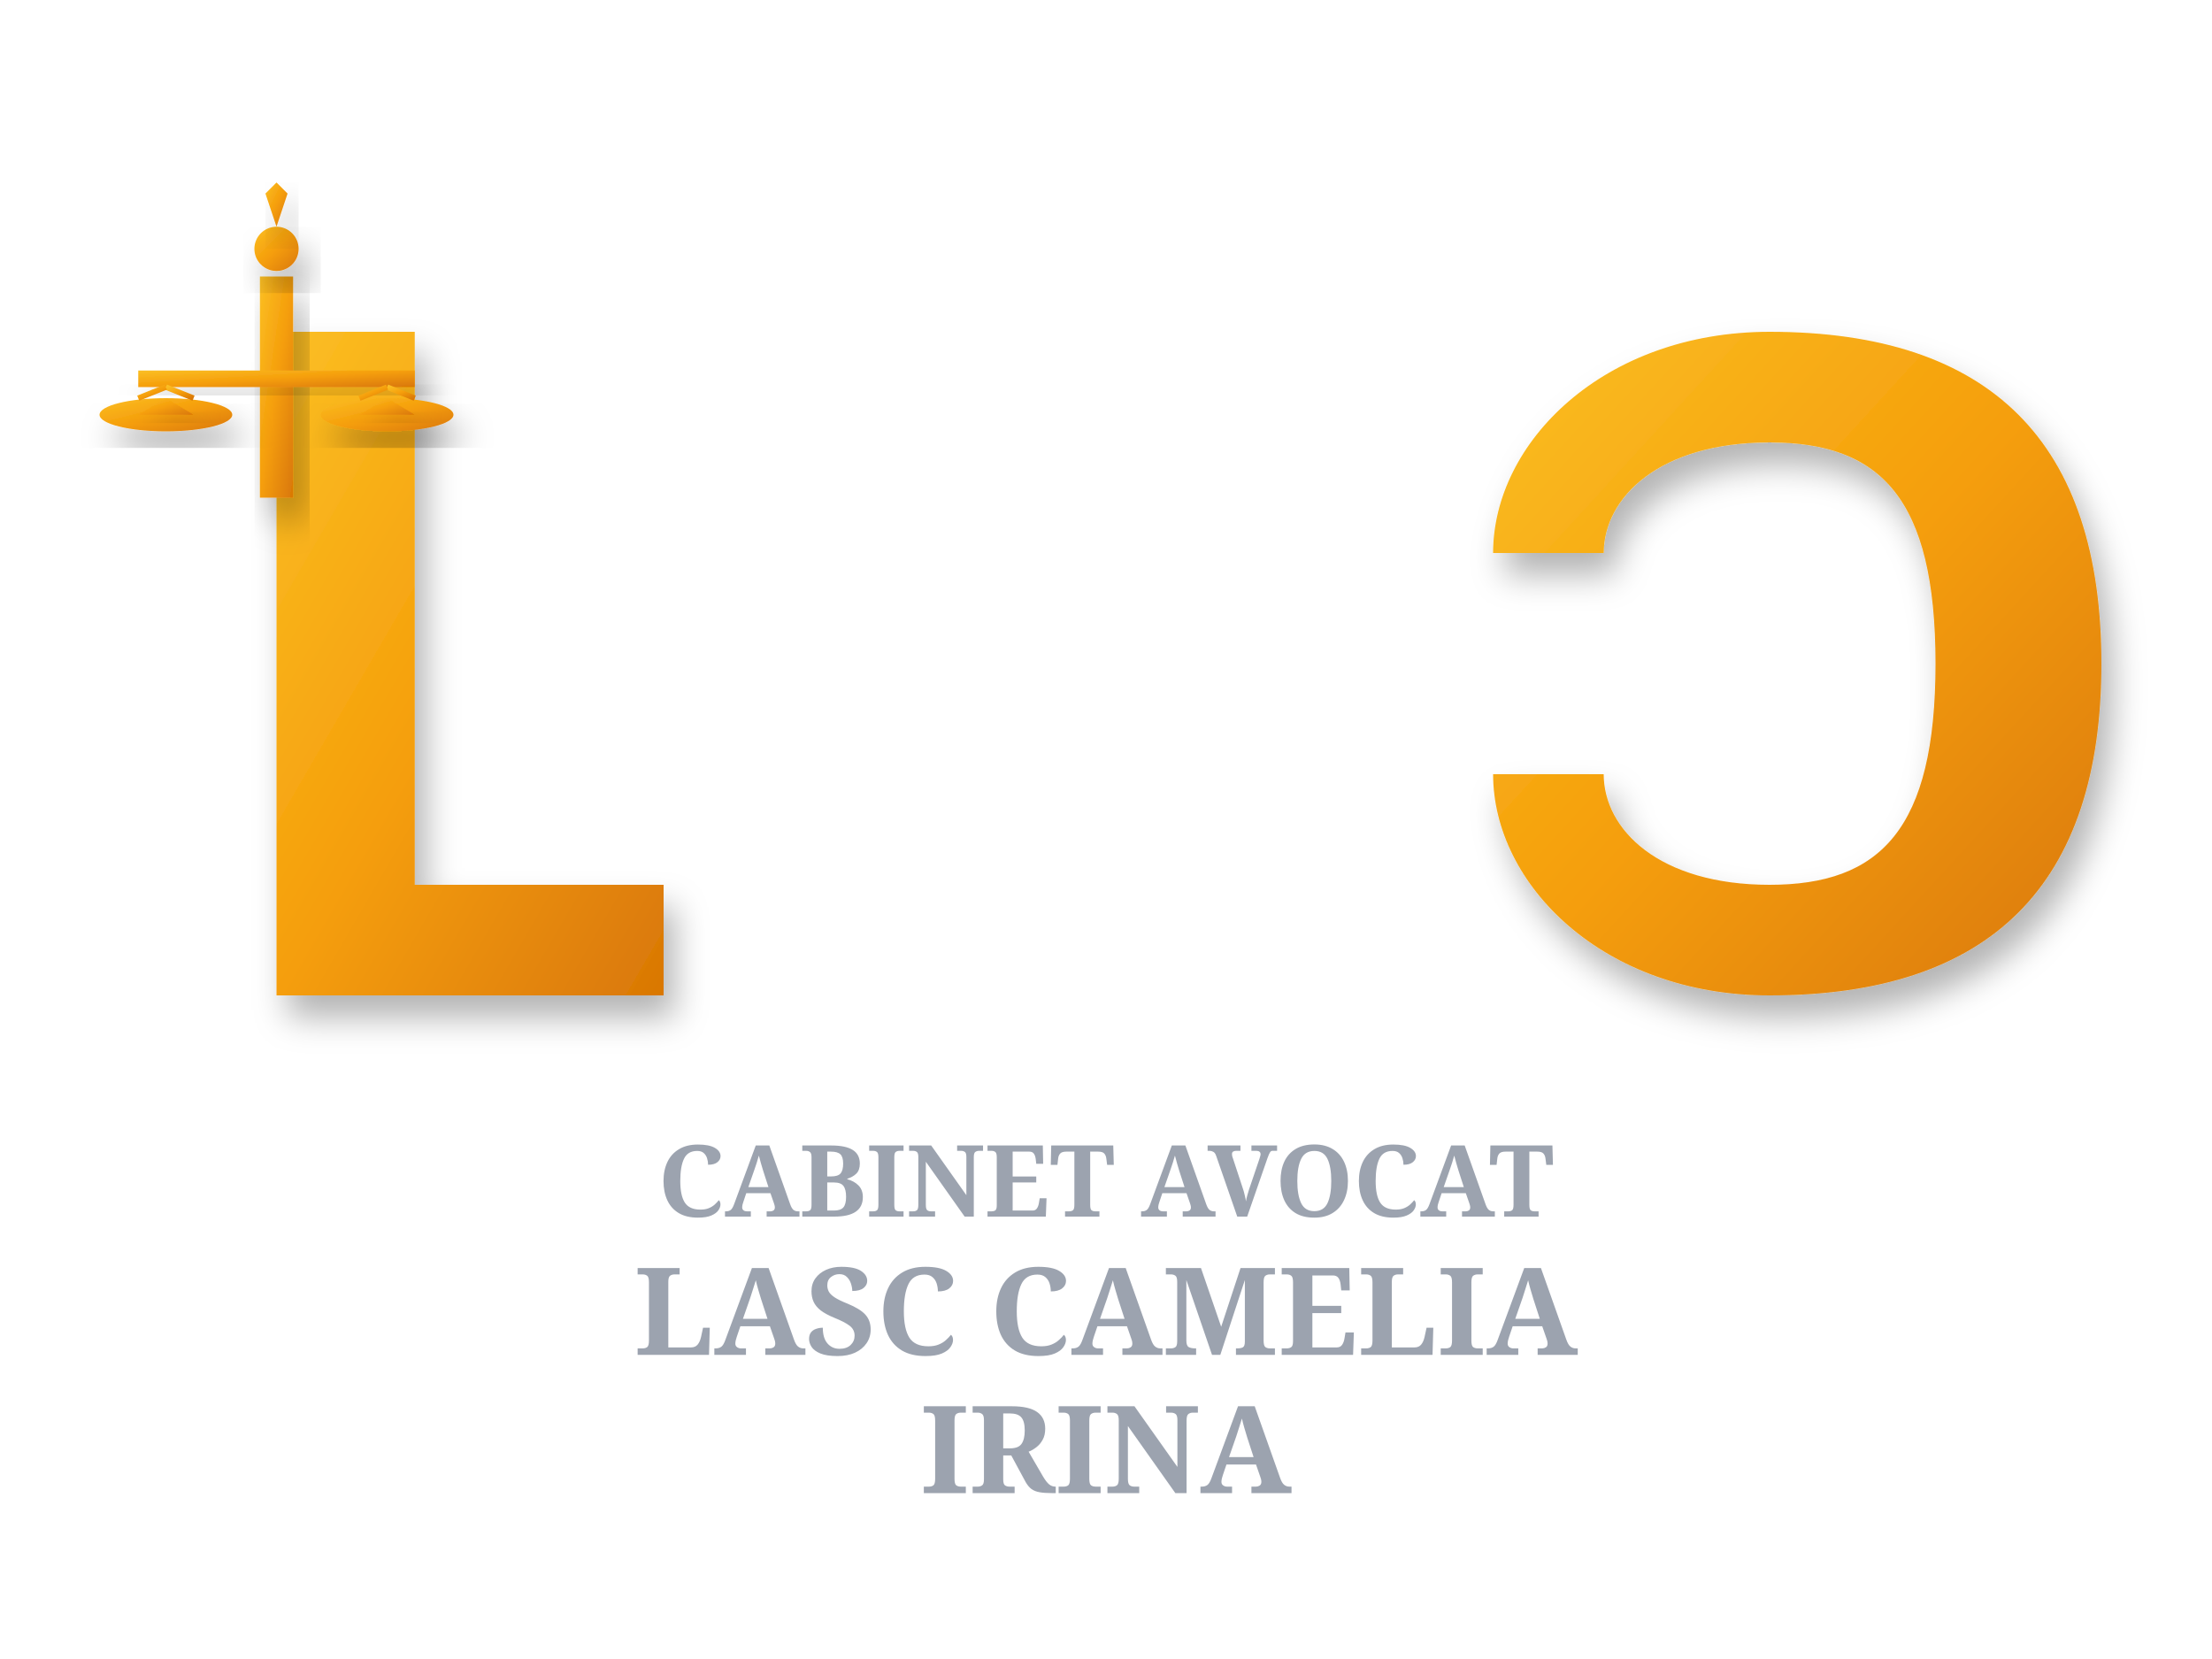
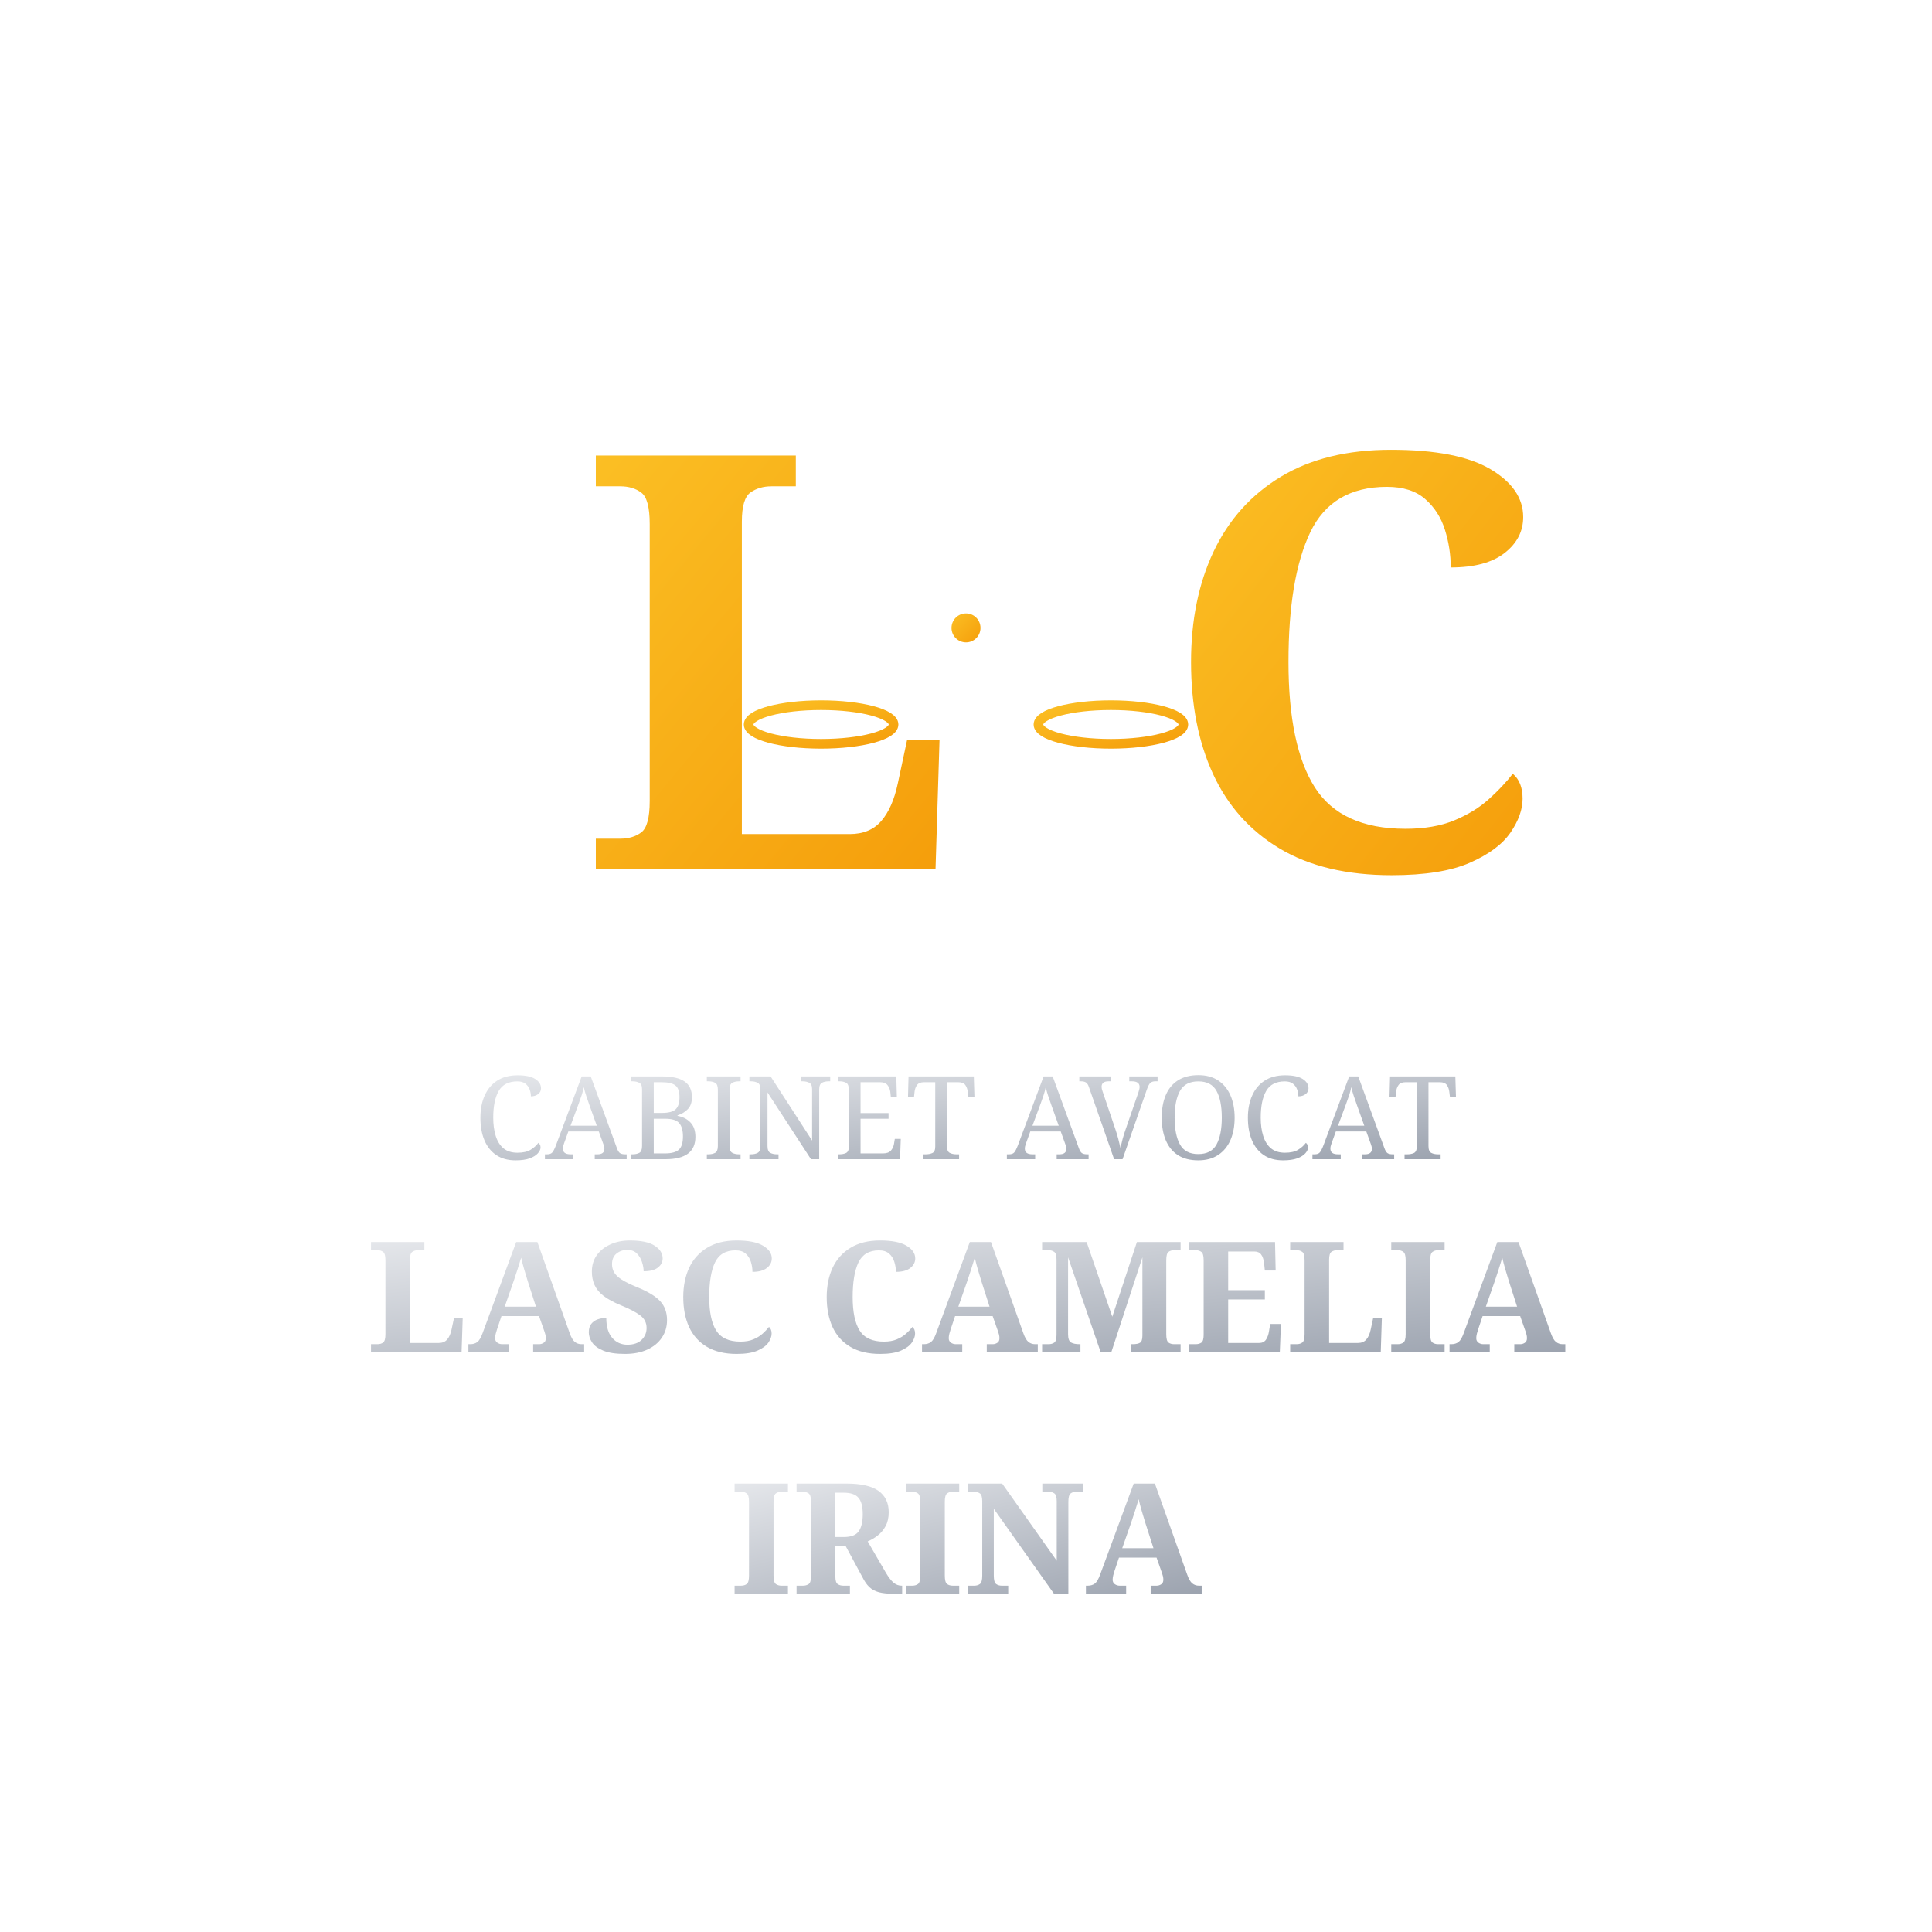
- <svg xmlns="http://www.w3.org/2000/svg" width="400" height="300" viewBox="0 0 400 300">
+ <svg xmlns="http://www.w3.org/2000/svg" width="400" height="400" viewBox="0 0 400 400">
  <defs>
    <linearGradient id="goldGradient" x1="0%" y1="0%" x2="100%" y2="100%">
      <stop offset="0%" style="stop-color:#fbbf24;stop-opacity:1" />
-       <stop offset="50%" style="stop-color:#f59e0b;stop-opacity:1" />
-       <stop offset="100%" style="stop-color:#d97706;stop-opacity:1" />
+       <stop offset="100%" style="stop-color:#f59e0b;stop-opacity:1" />
    </linearGradient>
-     <filter id="shadow" x="-50%" y="-50%" width="200%" height="200%">
-       <feDropShadow dx="2" dy="4" stdDeviation="3" flood-color="rgba(0,0,0,0.3)" />
-     </filter>
+     <linearGradient id="silverGradient" x1="0%" y1="0%" x2="100%" y2="100%">
+       <stop offset="0%" style="stop-color:#e5e7eb;stop-opacity:1" />
+       <stop offset="100%" style="stop-color:#9ca3af;stop-opacity:1" />
+     </linearGradient>
  </defs>
-   <path d="M 50 60 L 50 180 L 120 180 L 120 160 L 75 160 L 75 60 Z" fill="url(#goldGradient)" filter="url(#shadow)" />
-   <rect x="47" y="50" width="6" height="40" fill="url(#goldGradient)" filter="url(#shadow)" />
-   <circle cx="50" cy="45" r="4" fill="url(#goldGradient)" filter="url(#shadow)" />
-   <path d="M 50 41 L 52 35 L 50 33 L 48 35 Z" fill="url(#goldGradient)" filter="url(#shadow)" />
-   <rect x="25" y="67" width="50" height="3" fill="url(#goldGradient)" filter="url(#shadow)" />
-   <ellipse cx="30" cy="75" rx="12" ry="3" fill="url(#goldGradient)" filter="url(#shadow)" />
-   <path d="M 30 72 L 25 75 L 35 75 Z" fill="url(#goldGradient)" filter="url(#shadow)" />
-   <ellipse cx="70" cy="75" rx="12" ry="3" fill="url(#goldGradient)" filter="url(#shadow)" />
-   <path d="M 70 72 L 65 75 L 75 75 Z" fill="url(#goldGradient)" filter="url(#shadow)" />
-   <line x1="30" y1="70" x2="35" y2="72" stroke="url(#goldGradient)" stroke-width="1" />
-   <line x1="30" y1="70" x2="25" y2="72" stroke="url(#goldGradient)" stroke-width="1" />
-   <line x1="70" y1="70" x2="75" y2="72" stroke="url(#goldGradient)" stroke-width="1" />
-   <line x1="70" y1="70" x2="65" y2="72" stroke="url(#goldGradient)" stroke-width="1" />
-   <path d="M 320 60 C 360 60 380 80 380 120 C 380 160 360 180 320 180 C 290 180 270 160 270 140 L 290 140 C 290 150 300 160 320 160 C 340 160 350 150 350 120 C 350 90 340 80 320 80 C 300 80 290 90 290 100 L 270 100 C 270 80 290 60 320 60 Z" fill="url(#goldGradient)" filter="url(#shadow)" />
-   <text x="200" y="220" text-anchor="middle" font-family="serif" font-size="18" font-weight="bold" fill="#9ca3af">
-     CABINET AVOCAT
-   </text>
-   <text x="200" y="245" text-anchor="middle" font-family="serif" font-size="22" font-weight="bold" fill="#9ca3af">
-     LASC CAMELIA
-   </text>
-   <text x="200" y="270" text-anchor="middle" font-family="serif" font-size="22" font-weight="bold" fill="#9ca3af">
-     IRINA
-   </text>
-   <line x1="120" y1="255" x2="160" y2="255" stroke="url(#goldGradient)" stroke-width="2" />
-   <line x1="240" y1="255" x2="280" y2="255" stroke="url(#goldGradient)" stroke-width="2" />
+   <text x="120" y="180" font-family="serif" font-size="120" font-weight="bold" fill="url(#goldGradient)">L</text>
+   <g transform="translate(200, 120)">
+     <line x1="0" y1="0" x2="0" y2="80" stroke="url(#goldGradient)" stroke-width="4" />
+     <line x1="-40" y1="20" x2="40" y2="20" stroke="url(#goldGradient)" stroke-width="3" />
+     <ellipse cx="-30" cy="30" rx="15" ry="4" fill="none" stroke="url(#goldGradient)" stroke-width="2" />
+     <line x1="-30" y1="20" x2="-30" y2="26" stroke="url(#goldGradient)" stroke-width="2" />
+     <ellipse cx="30" cy="30" rx="15" ry="4" fill="none" stroke="url(#goldGradient)" stroke-width="2" />
+     <line x1="30" y1="20" x2="30" y2="26" stroke="url(#goldGradient)" stroke-width="2" />
+     <circle cx="0" cy="10" r="3" fill="url(#goldGradient)" />
+   </g>
+   <text x="240" y="180" font-family="serif" font-size="120" font-weight="bold" fill="url(#goldGradient)">C</text>
+   <text x="200" y="240" font-family="serif" font-size="24" font-weight="normal" fill="url(#silverGradient)" text-anchor="middle">CABINET AVOCAT</text>
+   <text x="200" y="280" font-family="serif" font-size="32" font-weight="bold" fill="url(#silverGradient)" text-anchor="middle">LASC CAMELIA</text>
+   <line x1="120" y1="300" x2="180" y2="300" stroke="url(#goldGradient)" stroke-width="2" />
+   <text x="200" y="330" font-family="serif" font-size="32" font-weight="bold" fill="url(#silverGradient)" text-anchor="middle">IRINA</text>
+   <line x1="220" y1="300" x2="280" y2="300" stroke="url(#goldGradient)" stroke-width="2" />
</svg>
